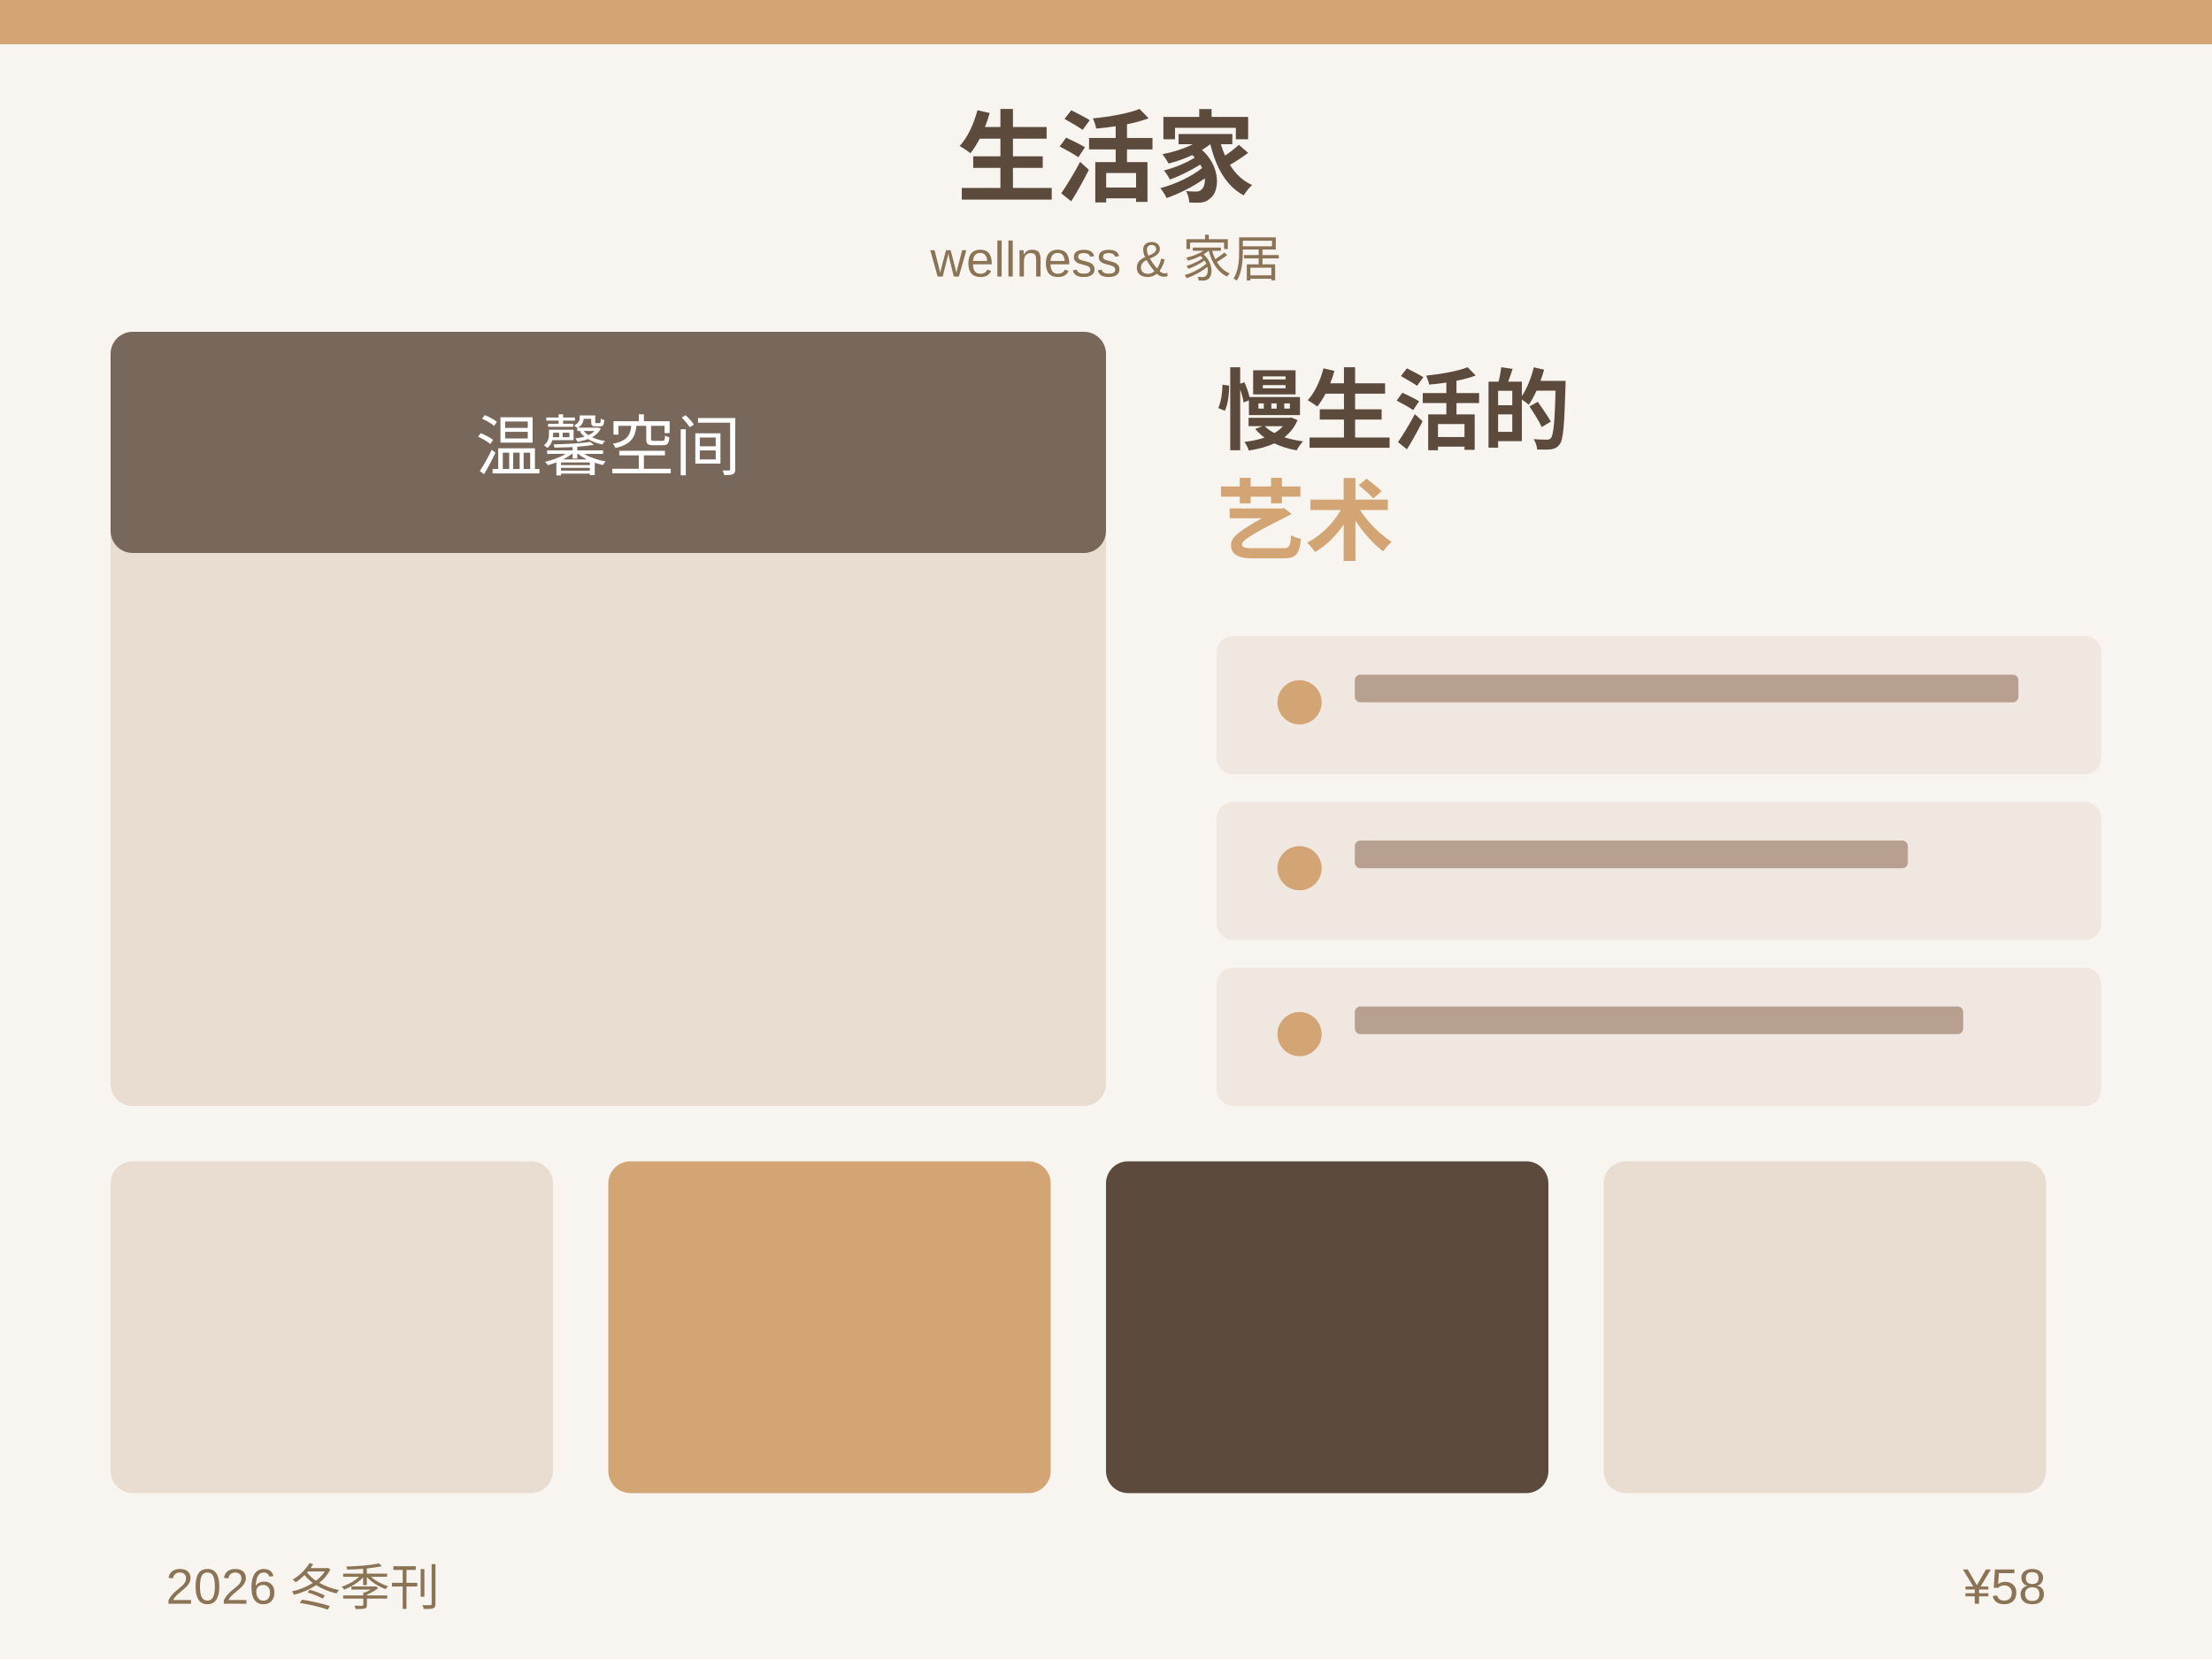
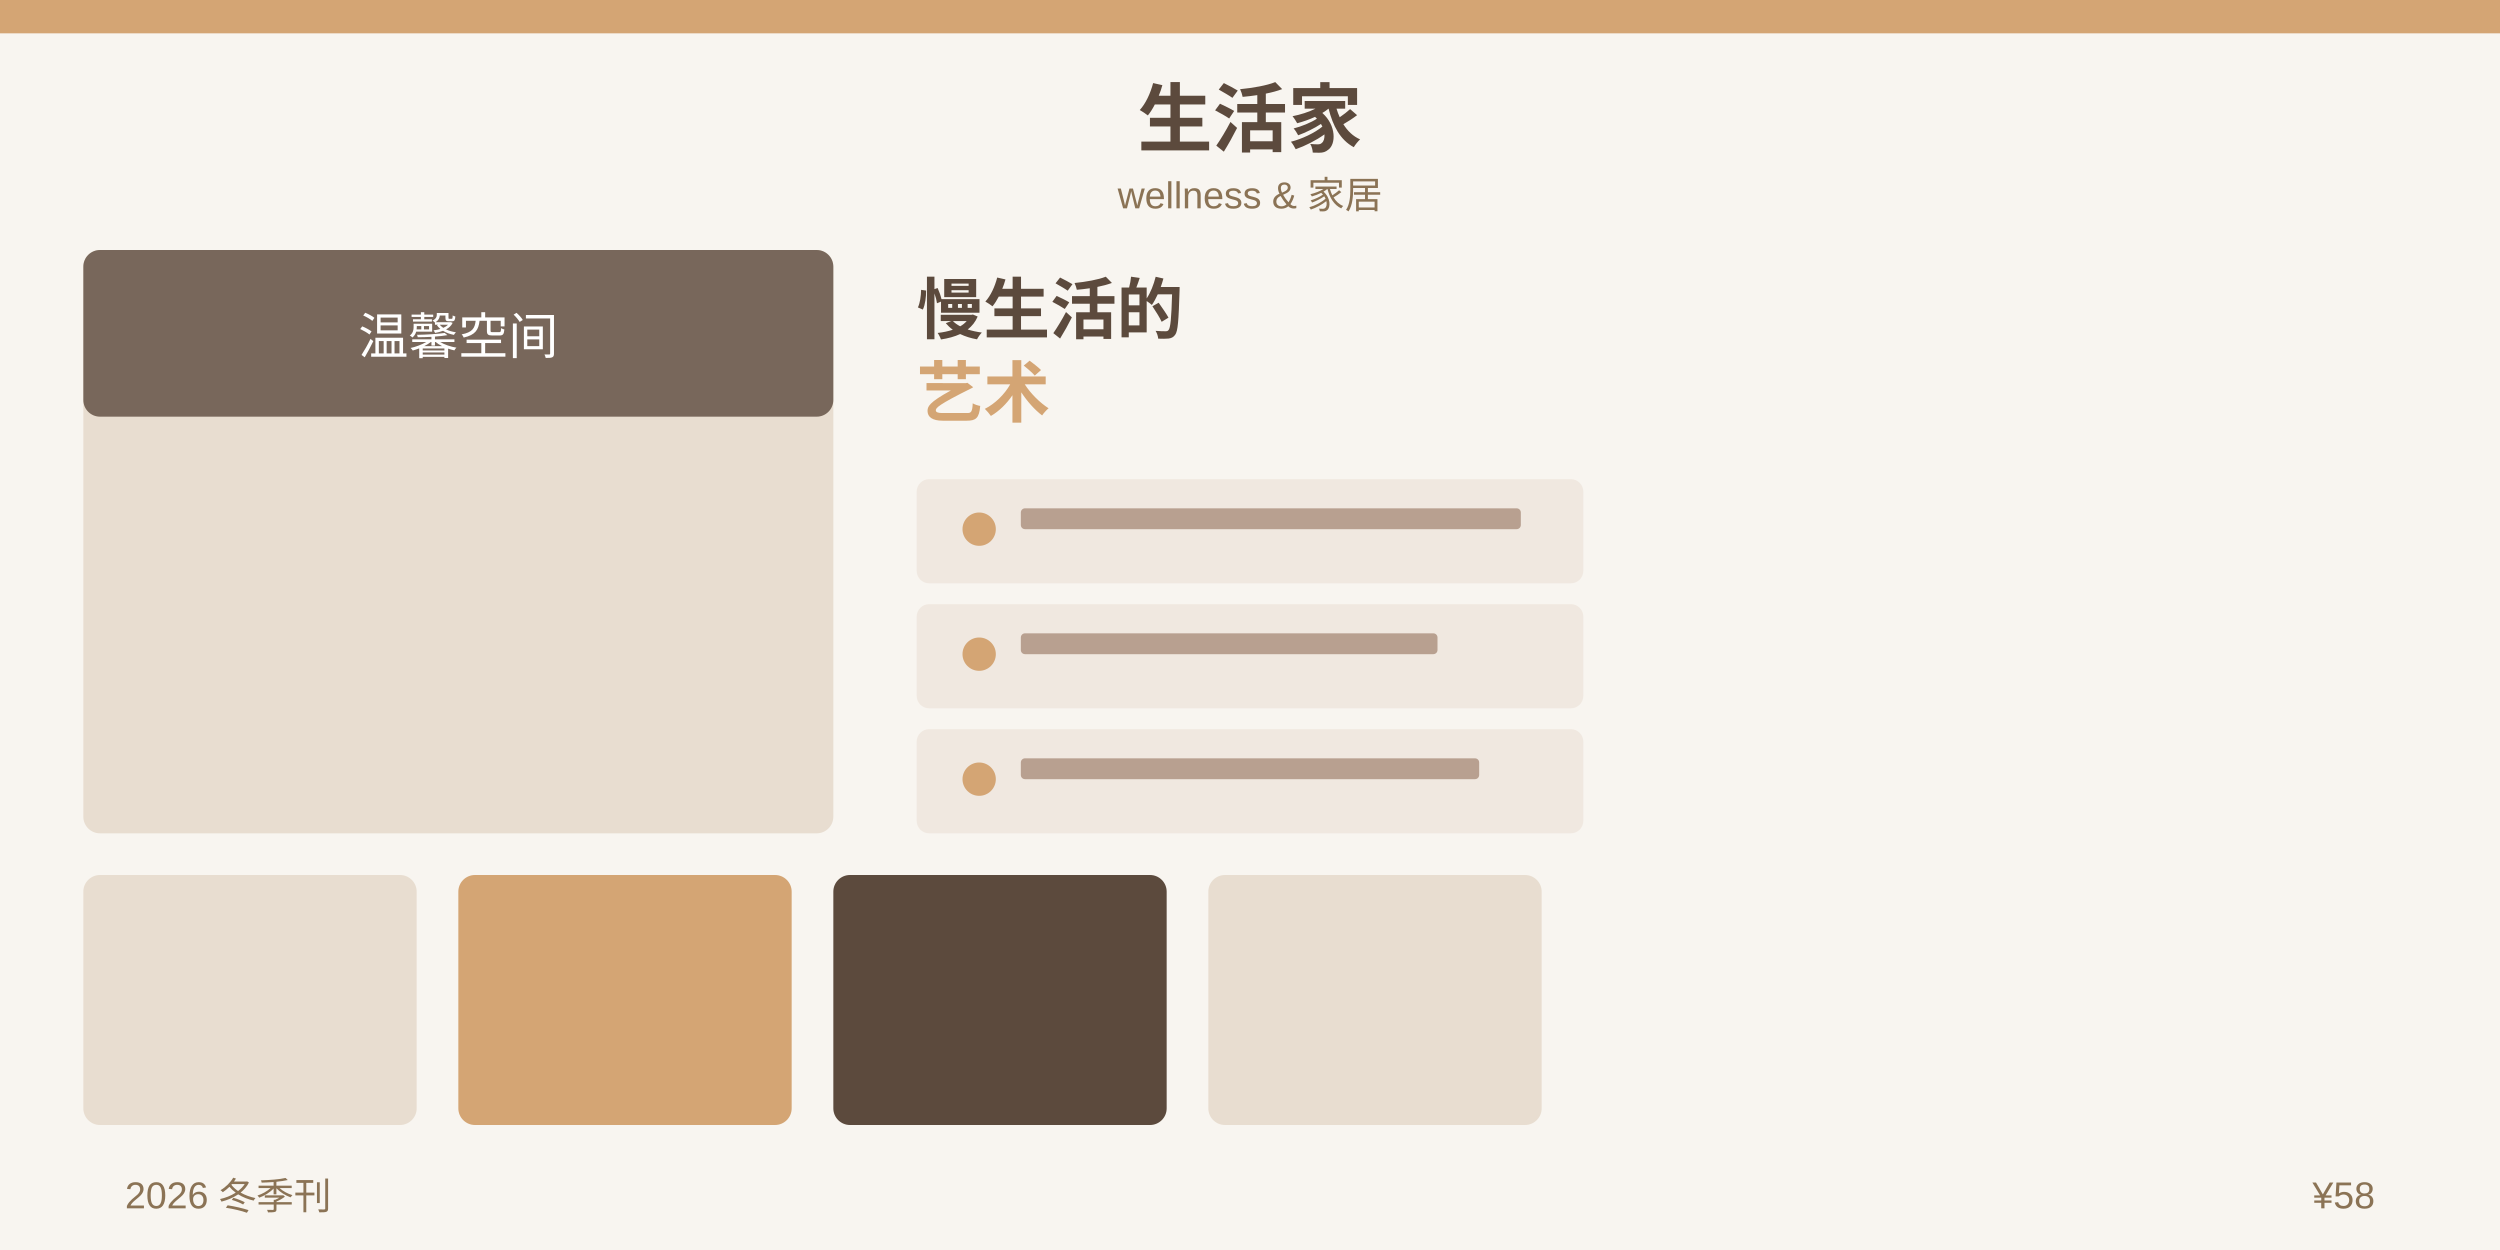
- <svg xmlns="http://www.w3.org/2000/svg" viewBox="0 0 400 300">
-   <rect id="background" class="background" width="400" height="300" fill="#f8f5f0" />
-   <rect id="top-accent" class="accent" x="0" y="0" width="400" height="8" fill="#d4a574" />
-   <text id="mag-title" class="text" x="200" y="35" text-anchor="middle" font-family="Georgia, serif" font-size="18" font-weight="bold" fill="#5c4a3d" data-fixed-color="black">生活家</text>
-   <text id="mag-subtitle" class="secondary" x="200" y="50" text-anchor="middle" font-family="Arial, sans-serif" font-size="9" fill="#8b7355" data-fixed-color="black"> wellness &amp; 家居</text>
+ <svg xmlns="http://www.w3.org/2000/svg" viewBox="0 0 600 300">
+   <rect id="background" class="background" width="600" height="300" fill="#f8f5f0" />
+   <rect id="top-accent" class="accent" x="0" y="0" width="600" height="8" fill="#d4a574" />
+   <text id="mag-title" class="text" x="300" y="35" text-anchor="middle" font-family="Georgia, serif" font-size="18" font-weight="bold" fill="#5c4a3d" data-fixed-color="black">生活家</text>
+   <text id="mag-subtitle" class="secondary" x="300" y="50" text-anchor="middle" font-family="Arial, sans-serif" font-size="9" fill="#8b7355" data-fixed-color="black"> wellness &amp; 家居</text>
  <rect id="main-image" class="secondary" x="20" y="60" width="180" height="140" rx="4" fill="#e8ddd0" />
  <rect id="image-overlay" class="primary" x="20" y="60" width="180" height="40" rx="4" fill="#5c4a3d" opacity="0.8" />
  <text id="image-label" class="text" x="110" y="85" text-anchor="middle" font-family="Georgia, serif" font-size="12" fill="#ffffff" data-fixed-color="black">温馨空间</text>
  <text id="feature-title" class="text" x="220" y="80" font-family="Georgia, serif" font-size="16" font-weight="bold" fill="#5c4a3d" data-fixed-color="black">慢生活的</text>
  <text id="feature-title-2" class="accent" x="220" y="100" font-family="Georgia, serif" font-size="16" font-weight="bold" fill="#d4a574" data-fixed-color="black">艺术</text>
  <rect id="article-bg-1" class="secondary" x="220" y="115" width="160" height="25" rx="3" fill="#f0e8e0" />
  <circle id="bullet-1" class="accent" cx="235" cy="127" r="4" fill="#d4a574" />
  <rect id="article-1" class="primary" x="245" y="122" width="120" height="5" rx="1" fill="#b8a090" />
  <rect id="article-bg-2" class="secondary" x="220" y="145" width="160" height="25" rx="3" fill="#f0e8e0" />
  <circle id="bullet-2" class="accent" cx="235" cy="157" r="4" fill="#d4a574" />
  <rect id="article-2" class="primary" x="245" y="152" width="100" height="5" rx="1" fill="#b8a090" />
  <rect id="article-bg-3" class="secondary" x="220" y="175" width="160" height="25" rx="3" fill="#f0e8e0" />
  <circle id="bullet-3" class="accent" cx="235" cy="187" r="4" fill="#d4a574" />
  <rect id="article-3" class="primary" x="245" y="182" width="110" height="5" rx="1" fill="#b8a090" />
  <rect id="thumb-1" class="secondary" x="20" y="210" width="80" height="60" rx="4" fill="#e8ddd0" />
  <rect id="thumb-2" class="accent" x="110" y="210" width="80" height="60" rx="4" fill="#d4a574" />
  <rect id="thumb-3" class="primary" x="200" y="210" width="80" height="60" rx="4" fill="#5c4a3d" />
  <rect id="thumb-4" class="secondary" x="290" y="210" width="80" height="60" rx="4" fill="#e8ddd0" />
  <text id="footer-issue" class="text" x="30" y="290" font-family="Arial, sans-serif" font-size="9" fill="#8b7355" data-fixed-color="black">2026 冬季刊</text>
-   <text id="footer-price" class="text" x="370" y="290" text-anchor="end" font-family="Arial, sans-serif" font-size="9" fill="#8b7355" data-fixed-color="black">¥58</text>
+   <text id="footer-price" class="text" x="570" y="290" text-anchor="end" font-family="Arial, sans-serif" font-size="9" fill="#8b7355" data-fixed-color="black">¥58</text>
</svg>
